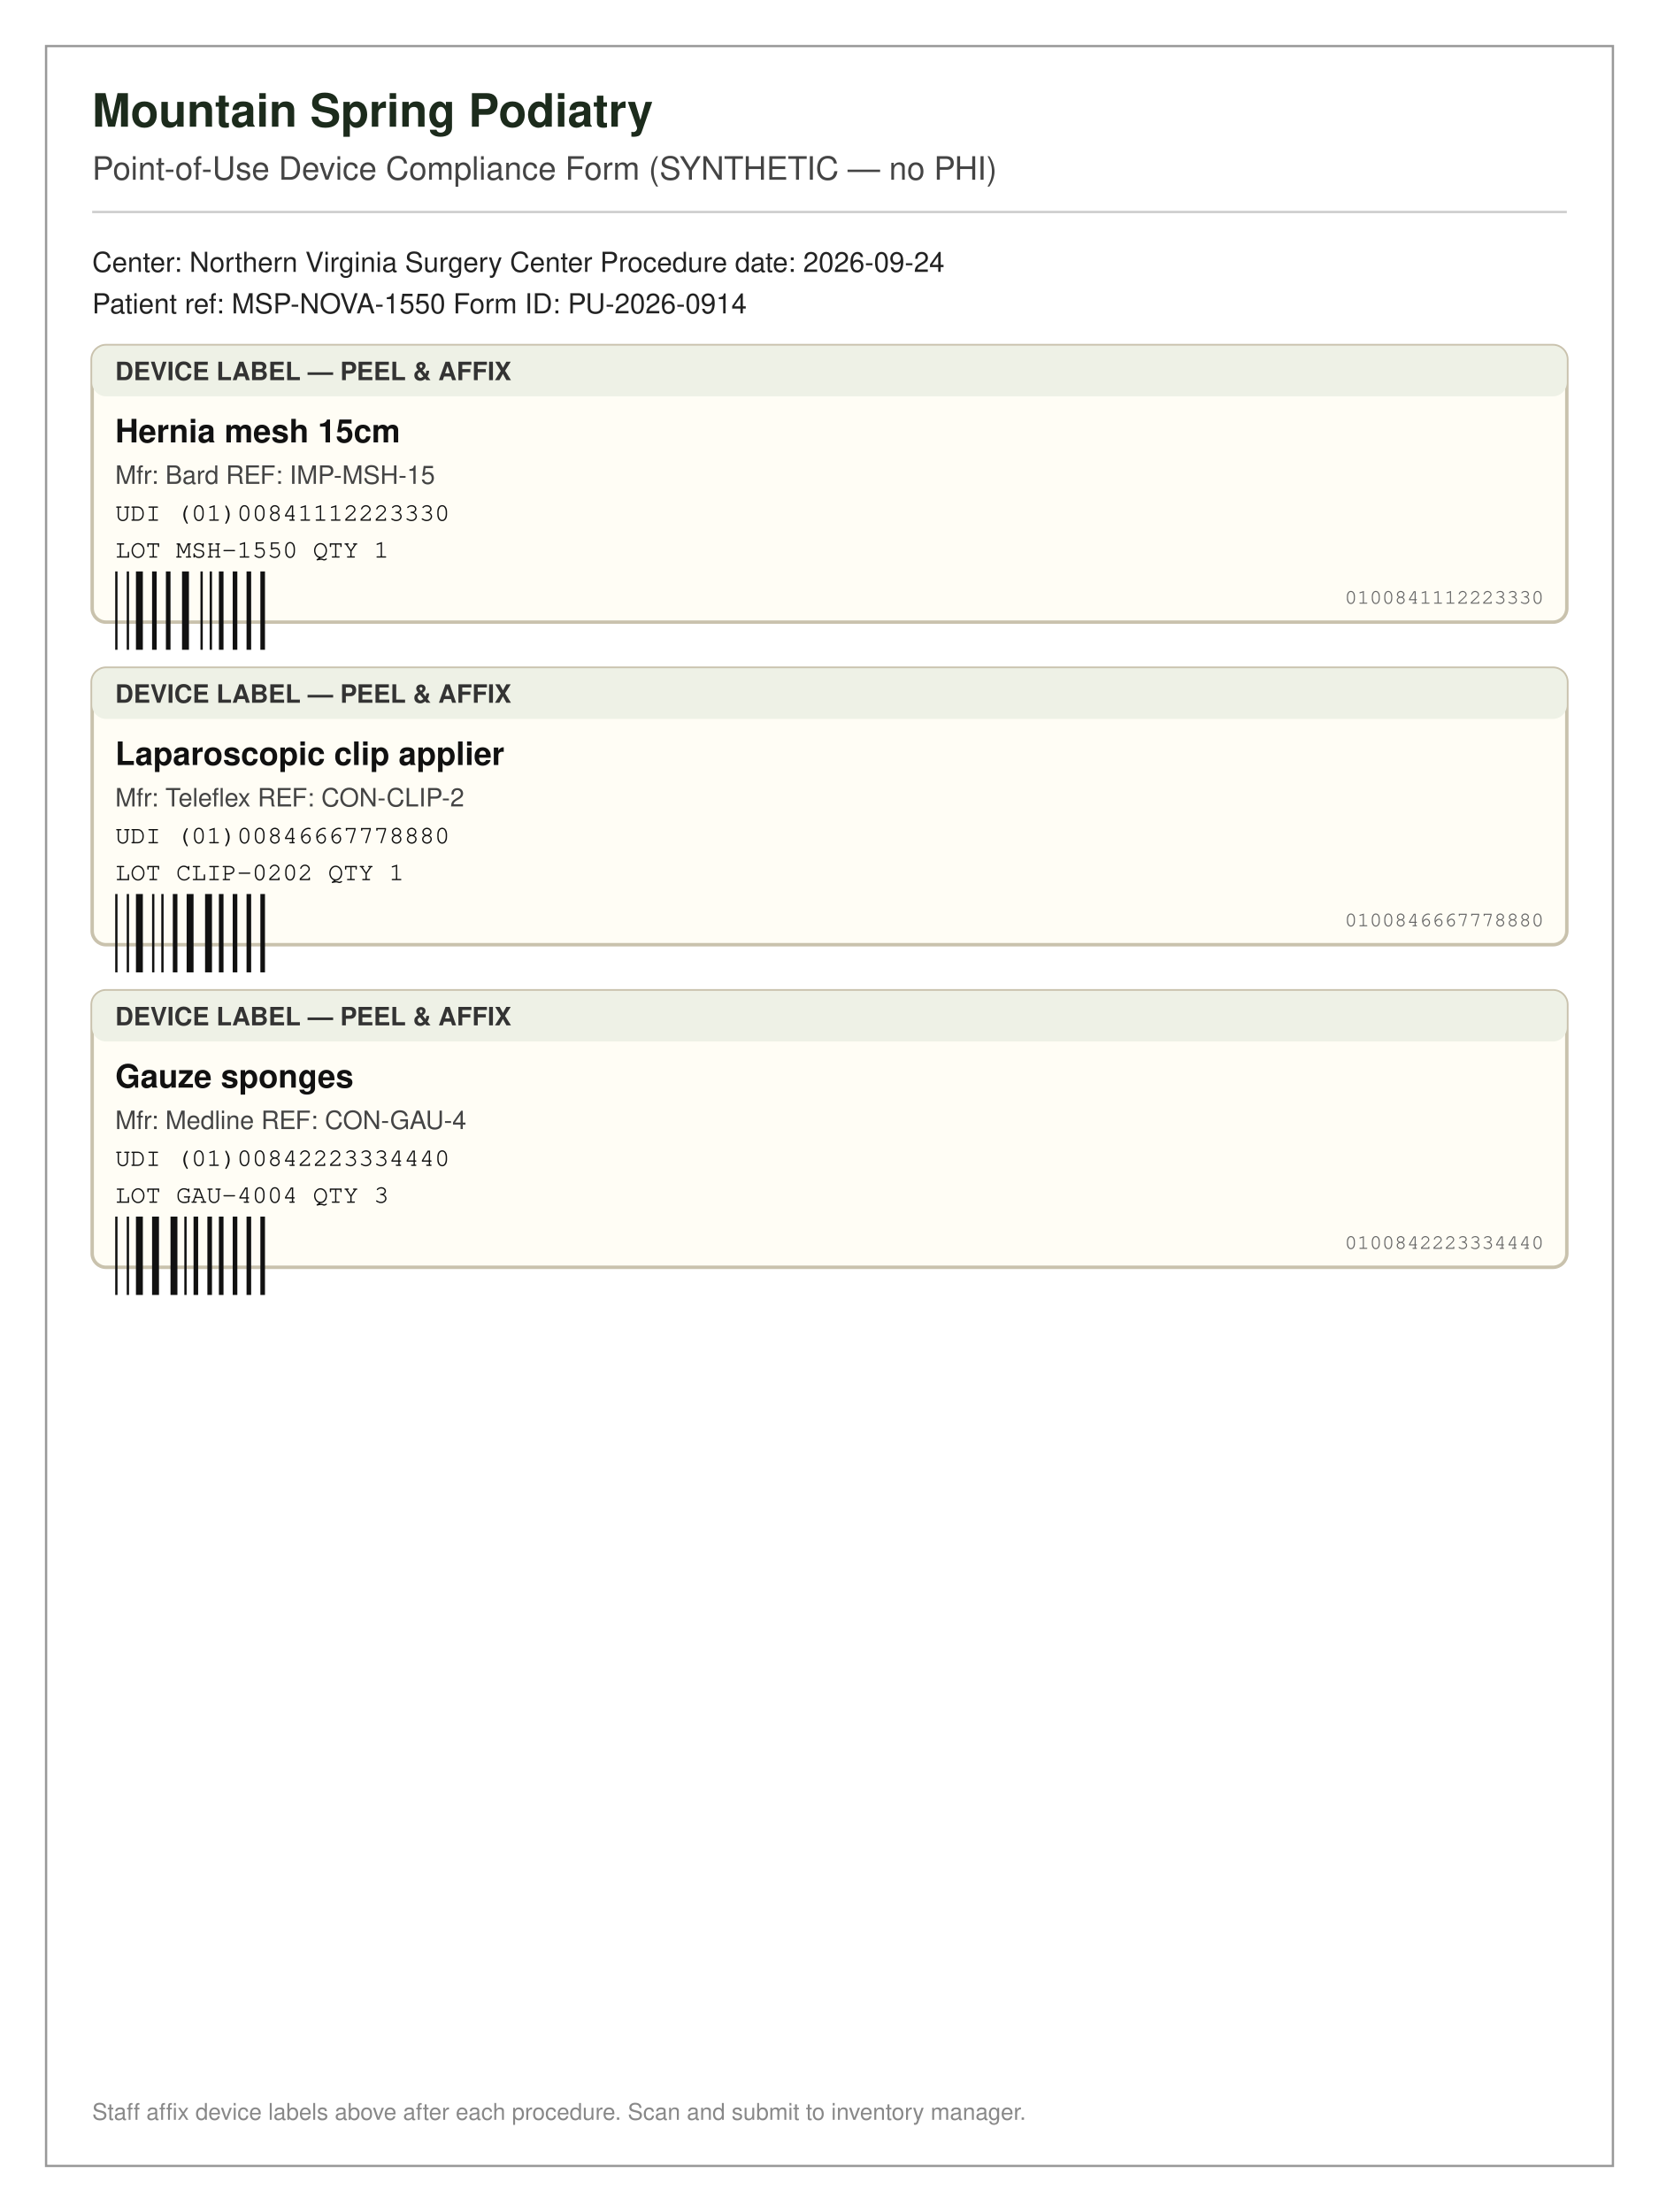
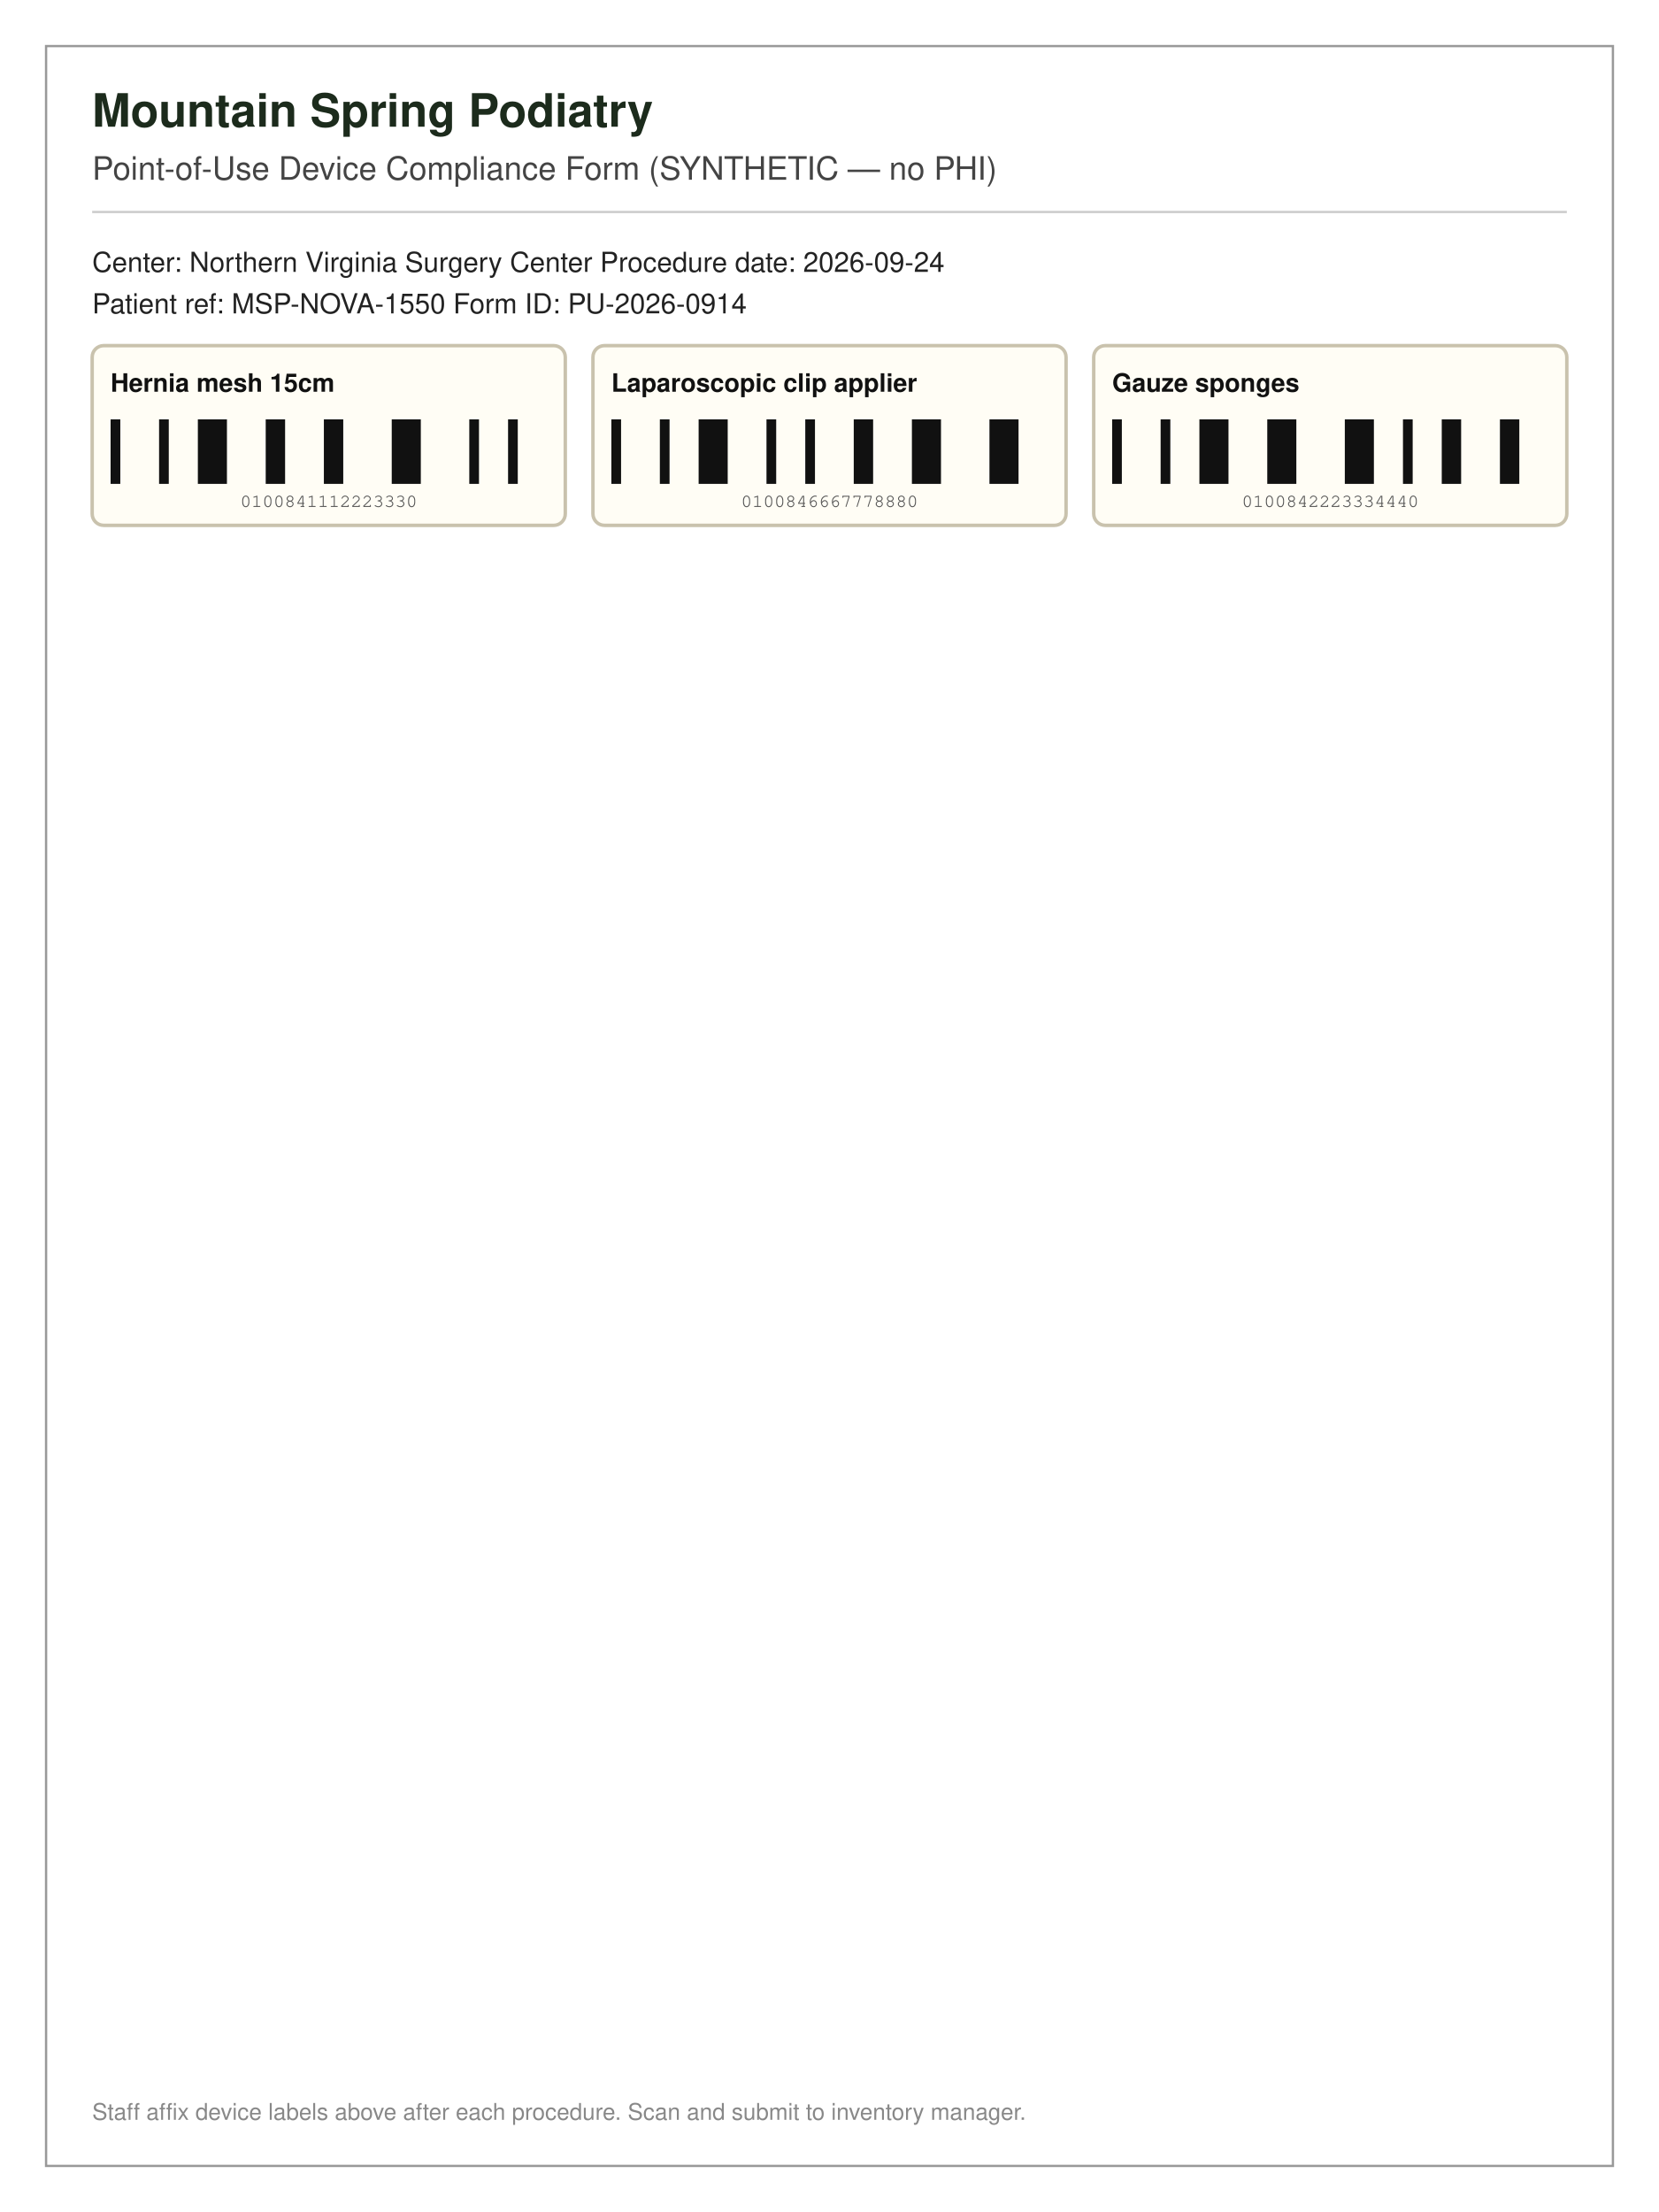
<svg xmlns="http://www.w3.org/2000/svg" width="720" height="960" viewBox="0 0 720 960">
  <rect width="720" height="960" fill="#ffffff" />
  <rect x="20" y="20" width="680" height="920" fill="none" stroke="#999" stroke-width="1" />
  <text x="40" y="55" font-family="Helvetica, Arial" font-size="20" font-weight="bold" fill="#1c2b1c">Mountain Spring Podiatry</text>
  <text x="40" y="78" font-family="Helvetica, Arial" font-size="14" fill="#444">Point-of-Use Device Compliance Form (SYNTHETIC — no PHI)</text>
  <line x1="40" y1="92" x2="680" y2="92" stroke="#ccc" stroke-width="1" />
  <text x="40" y="118" font-family="Helvetica, Arial" font-size="12" fill="#222">Center: Northern Virginia Surgery Center      Procedure date: 2026-09-24</text>
  <text x="40" y="136" font-family="Helvetica, Arial" font-size="12" fill="#222">Patient ref: MSP-NOVA-1550      Form ID: PU-2026-0914</text>
  <g transform="translate(40 150)">
-     <rect x="0" y="0" width="640" height="120" rx="6" fill="#fffdf5" stroke="#c9c2ad" stroke-width="1.5" />
-     <rect x="0" y="0" width="640" height="22" rx="6" fill="#eef1e6" />
-     <text x="10" y="15" font-family="Helvetica, Arial" font-size="11" font-weight="bold" fill="#333">DEVICE LABEL — PEEL &amp; AFFIX</text>
-     <text x="10" y="42" font-family="Helvetica, Arial" font-size="14" font-weight="bold" fill="#111">Hernia mesh 15cm</text>
-     <text x="10" y="60" font-family="Helvetica, Arial" font-size="11" fill="#444">Mfr: Bard   REF: IMP-MSH-15</text>
-     <text x="10" y="76" font-family="Courier, monospace" font-size="11" fill="#111">UDI (01)00841112223330</text>
-     <text x="10" y="92" font-family="Courier, monospace" font-size="11" fill="#111">LOT MSH-1550    QTY 1</text>
-     <rect x="10" y="98" width="1" height="34" fill="#111" />
-     <rect x="15" y="98" width="1" height="34" fill="#111" />
-     <rect x="19" y="98" width="3" height="34" fill="#111" />
-     <rect x="26" y="98" width="2" height="34" fill="#111" />
-     <rect x="32" y="98" width="2" height="34" fill="#111" />
-     <rect x="39" y="98" width="3" height="34" fill="#111" />
-     <rect x="47" y="98" width="1" height="34" fill="#111" />
-     <rect x="51" y="98" width="1" height="34" fill="#111" />
-     <rect x="55" y="98" width="2" height="34" fill="#111" />
-     <rect x="61" y="98" width="2" height="34" fill="#111" />
-     <rect x="67" y="98" width="2" height="34" fill="#111" />
-     <rect x="73" y="98" width="2" height="34" fill="#111" />
-     <text x="630" y="112" text-anchor="end" font-family="Courier, monospace" font-size="9" fill="#666">0100841112223330</text>
+     <rect x="0" y="0" width="205.333" height="78" rx="5" fill="#fffdf5" stroke="#c9c2ad" stroke-width="1.5" />
+     <text x="8" y="20" font-family="Helvetica, Arial" font-size="11" font-weight="bold" fill="#111">Hernia mesh 15cm</text>
+     <rect x="8.00" y="32" width="4.21" height="28" fill="#111" />
+     <rect x="29.04" y="32" width="4.21" height="28" fill="#111" />
+     <rect x="45.87" y="32" width="12.62" height="28" fill="#111" />
+     <rect x="75.32" y="32" width="8.41" height="28" fill="#111" />
+     <rect x="100.56" y="32" width="8.41" height="28" fill="#111" />
+     <rect x="130.01" y="32" width="12.62" height="28" fill="#111" />
+     <rect x="163.67" y="32" width="4.21" height="28" fill="#111" />
+     <rect x="180.50" y="32" width="4.21" height="28" fill="#111" />
+     <text x="102.667" y="70" text-anchor="middle" font-family="Courier, monospace" font-size="8" fill="#555">0100841112223330</text>
  </g>
-   <g transform="translate(40 290)">
-     <rect x="0" y="0" width="640" height="120" rx="6" fill="#fffdf5" stroke="#c9c2ad" stroke-width="1.5" />
-     <rect x="0" y="0" width="640" height="22" rx="6" fill="#eef1e6" />
-     <text x="10" y="15" font-family="Helvetica, Arial" font-size="11" font-weight="bold" fill="#333">DEVICE LABEL — PEEL &amp; AFFIX</text>
-     <text x="10" y="42" font-family="Helvetica, Arial" font-size="14" font-weight="bold" fill="#111">Laparoscopic clip applier</text>
-     <text x="10" y="60" font-family="Helvetica, Arial" font-size="11" fill="#444">Mfr: Teleflex   REF: CON-CLIP-2</text>
-     <text x="10" y="76" font-family="Courier, monospace" font-size="11" fill="#111">UDI (01)00846667778880</text>
-     <text x="10" y="92" font-family="Courier, monospace" font-size="11" fill="#111">LOT CLIP-0202    QTY 1</text>
-     <rect x="10" y="98" width="1" height="34" fill="#111" />
-     <rect x="15" y="98" width="1" height="34" fill="#111" />
-     <rect x="19" y="98" width="3" height="34" fill="#111" />
-     <rect x="26" y="98" width="1" height="34" fill="#111" />
-     <rect x="30" y="98" width="1" height="34" fill="#111" />
-     <rect x="35" y="98" width="2" height="34" fill="#111" />
-     <rect x="41" y="98" width="3" height="34" fill="#111" />
-     <rect x="49" y="98" width="3" height="34" fill="#111" />
-     <rect x="55" y="98" width="2" height="34" fill="#111" />
-     <rect x="61" y="98" width="2" height="34" fill="#111" />
-     <rect x="67" y="98" width="2" height="34" fill="#111" />
-     <rect x="73" y="98" width="2" height="34" fill="#111" />
-     <text x="630" y="112" text-anchor="end" font-family="Courier, monospace" font-size="9" fill="#666">0100846667778880</text>
+   <g transform="translate(257.3333 150)">
+     <rect x="0" y="0" width="205.333" height="78" rx="5" fill="#fffdf5" stroke="#c9c2ad" stroke-width="1.5" />
+     <text x="8" y="20" font-family="Helvetica, Arial" font-size="11" font-weight="bold" fill="#111">Laparoscopic clip applier</text>
+     <rect x="8.00" y="32" width="4.21" height="28" fill="#111" />
+     <rect x="29.04" y="32" width="4.21" height="28" fill="#111" />
+     <rect x="45.87" y="32" width="12.62" height="28" fill="#111" />
+     <rect x="75.32" y="32" width="4.21" height="28" fill="#111" />
+     <rect x="92.15" y="32" width="4.21" height="28" fill="#111" />
+     <rect x="113.19" y="32" width="8.41" height="28" fill="#111" />
+     <rect x="138.43" y="32" width="12.62" height="28" fill="#111" />
+     <rect x="172.09" y="32" width="12.62" height="28" fill="#111" />
+     <text x="102.667" y="70" text-anchor="middle" font-family="Courier, monospace" font-size="8" fill="#555">0100846667778880</text>
  </g>
-   <g transform="translate(40 430)">
-     <rect x="0" y="0" width="640" height="120" rx="6" fill="#fffdf5" stroke="#c9c2ad" stroke-width="1.5" />
-     <rect x="0" y="0" width="640" height="22" rx="6" fill="#eef1e6" />
-     <text x="10" y="15" font-family="Helvetica, Arial" font-size="11" font-weight="bold" fill="#333">DEVICE LABEL — PEEL &amp; AFFIX</text>
-     <text x="10" y="42" font-family="Helvetica, Arial" font-size="14" font-weight="bold" fill="#111">Gauze sponges</text>
-     <text x="10" y="60" font-family="Helvetica, Arial" font-size="11" fill="#444">Mfr: Medline   REF: CON-GAU-4</text>
-     <text x="10" y="76" font-family="Courier, monospace" font-size="11" fill="#111">UDI (01)00842223334440</text>
-     <text x="10" y="92" font-family="Courier, monospace" font-size="11" fill="#111">LOT GAU-4004    QTY 3</text>
-     <rect x="10" y="98" width="1" height="34" fill="#111" />
-     <rect x="15" y="98" width="1" height="34" fill="#111" />
-     <rect x="19" y="98" width="3" height="34" fill="#111" />
-     <rect x="26" y="98" width="3" height="34" fill="#111" />
-     <rect x="34" y="98" width="3" height="34" fill="#111" />
-     <rect x="40" y="98" width="1" height="34" fill="#111" />
-     <rect x="44" y="98" width="2" height="34" fill="#111" />
-     <rect x="50" y="98" width="2" height="34" fill="#111" />
-     <rect x="55" y="98" width="2" height="34" fill="#111" />
-     <rect x="61" y="98" width="2" height="34" fill="#111" />
-     <rect x="67" y="98" width="2" height="34" fill="#111" />
-     <rect x="73" y="98" width="2" height="34" fill="#111" />
-     <text x="630" y="112" text-anchor="end" font-family="Courier, monospace" font-size="9" fill="#666">0100842223334440</text>
+   <g transform="translate(474.6667 150)">
+     <rect x="0" y="0" width="205.333" height="78" rx="5" fill="#fffdf5" stroke="#c9c2ad" stroke-width="1.5" />
+     <text x="8" y="20" font-family="Helvetica, Arial" font-size="11" font-weight="bold" fill="#111">Gauze sponges</text>
+     <rect x="8.00" y="32" width="4.21" height="28" fill="#111" />
+     <rect x="29.04" y="32" width="4.21" height="28" fill="#111" />
+     <rect x="45.87" y="32" width="12.62" height="28" fill="#111" />
+     <rect x="75.32" y="32" width="12.62" height="28" fill="#111" />
+     <rect x="108.98" y="32" width="12.62" height="28" fill="#111" />
+     <rect x="134.22" y="32" width="4.21" height="28" fill="#111" />
+     <rect x="151.05" y="32" width="8.41" height="28" fill="#111" />
+     <rect x="176.30" y="32" width="8.41" height="28" fill="#111" />
+     <text x="102.667" y="70" text-anchor="middle" font-family="Courier, monospace" font-size="8" fill="#555">0100842223334440</text>
  </g>
  <text x="40" y="920" font-family="Helvetica, Arial" font-size="10" fill="#888">Staff affix device labels above after each procedure. Scan and submit to inventory manager.</text>
</svg>
